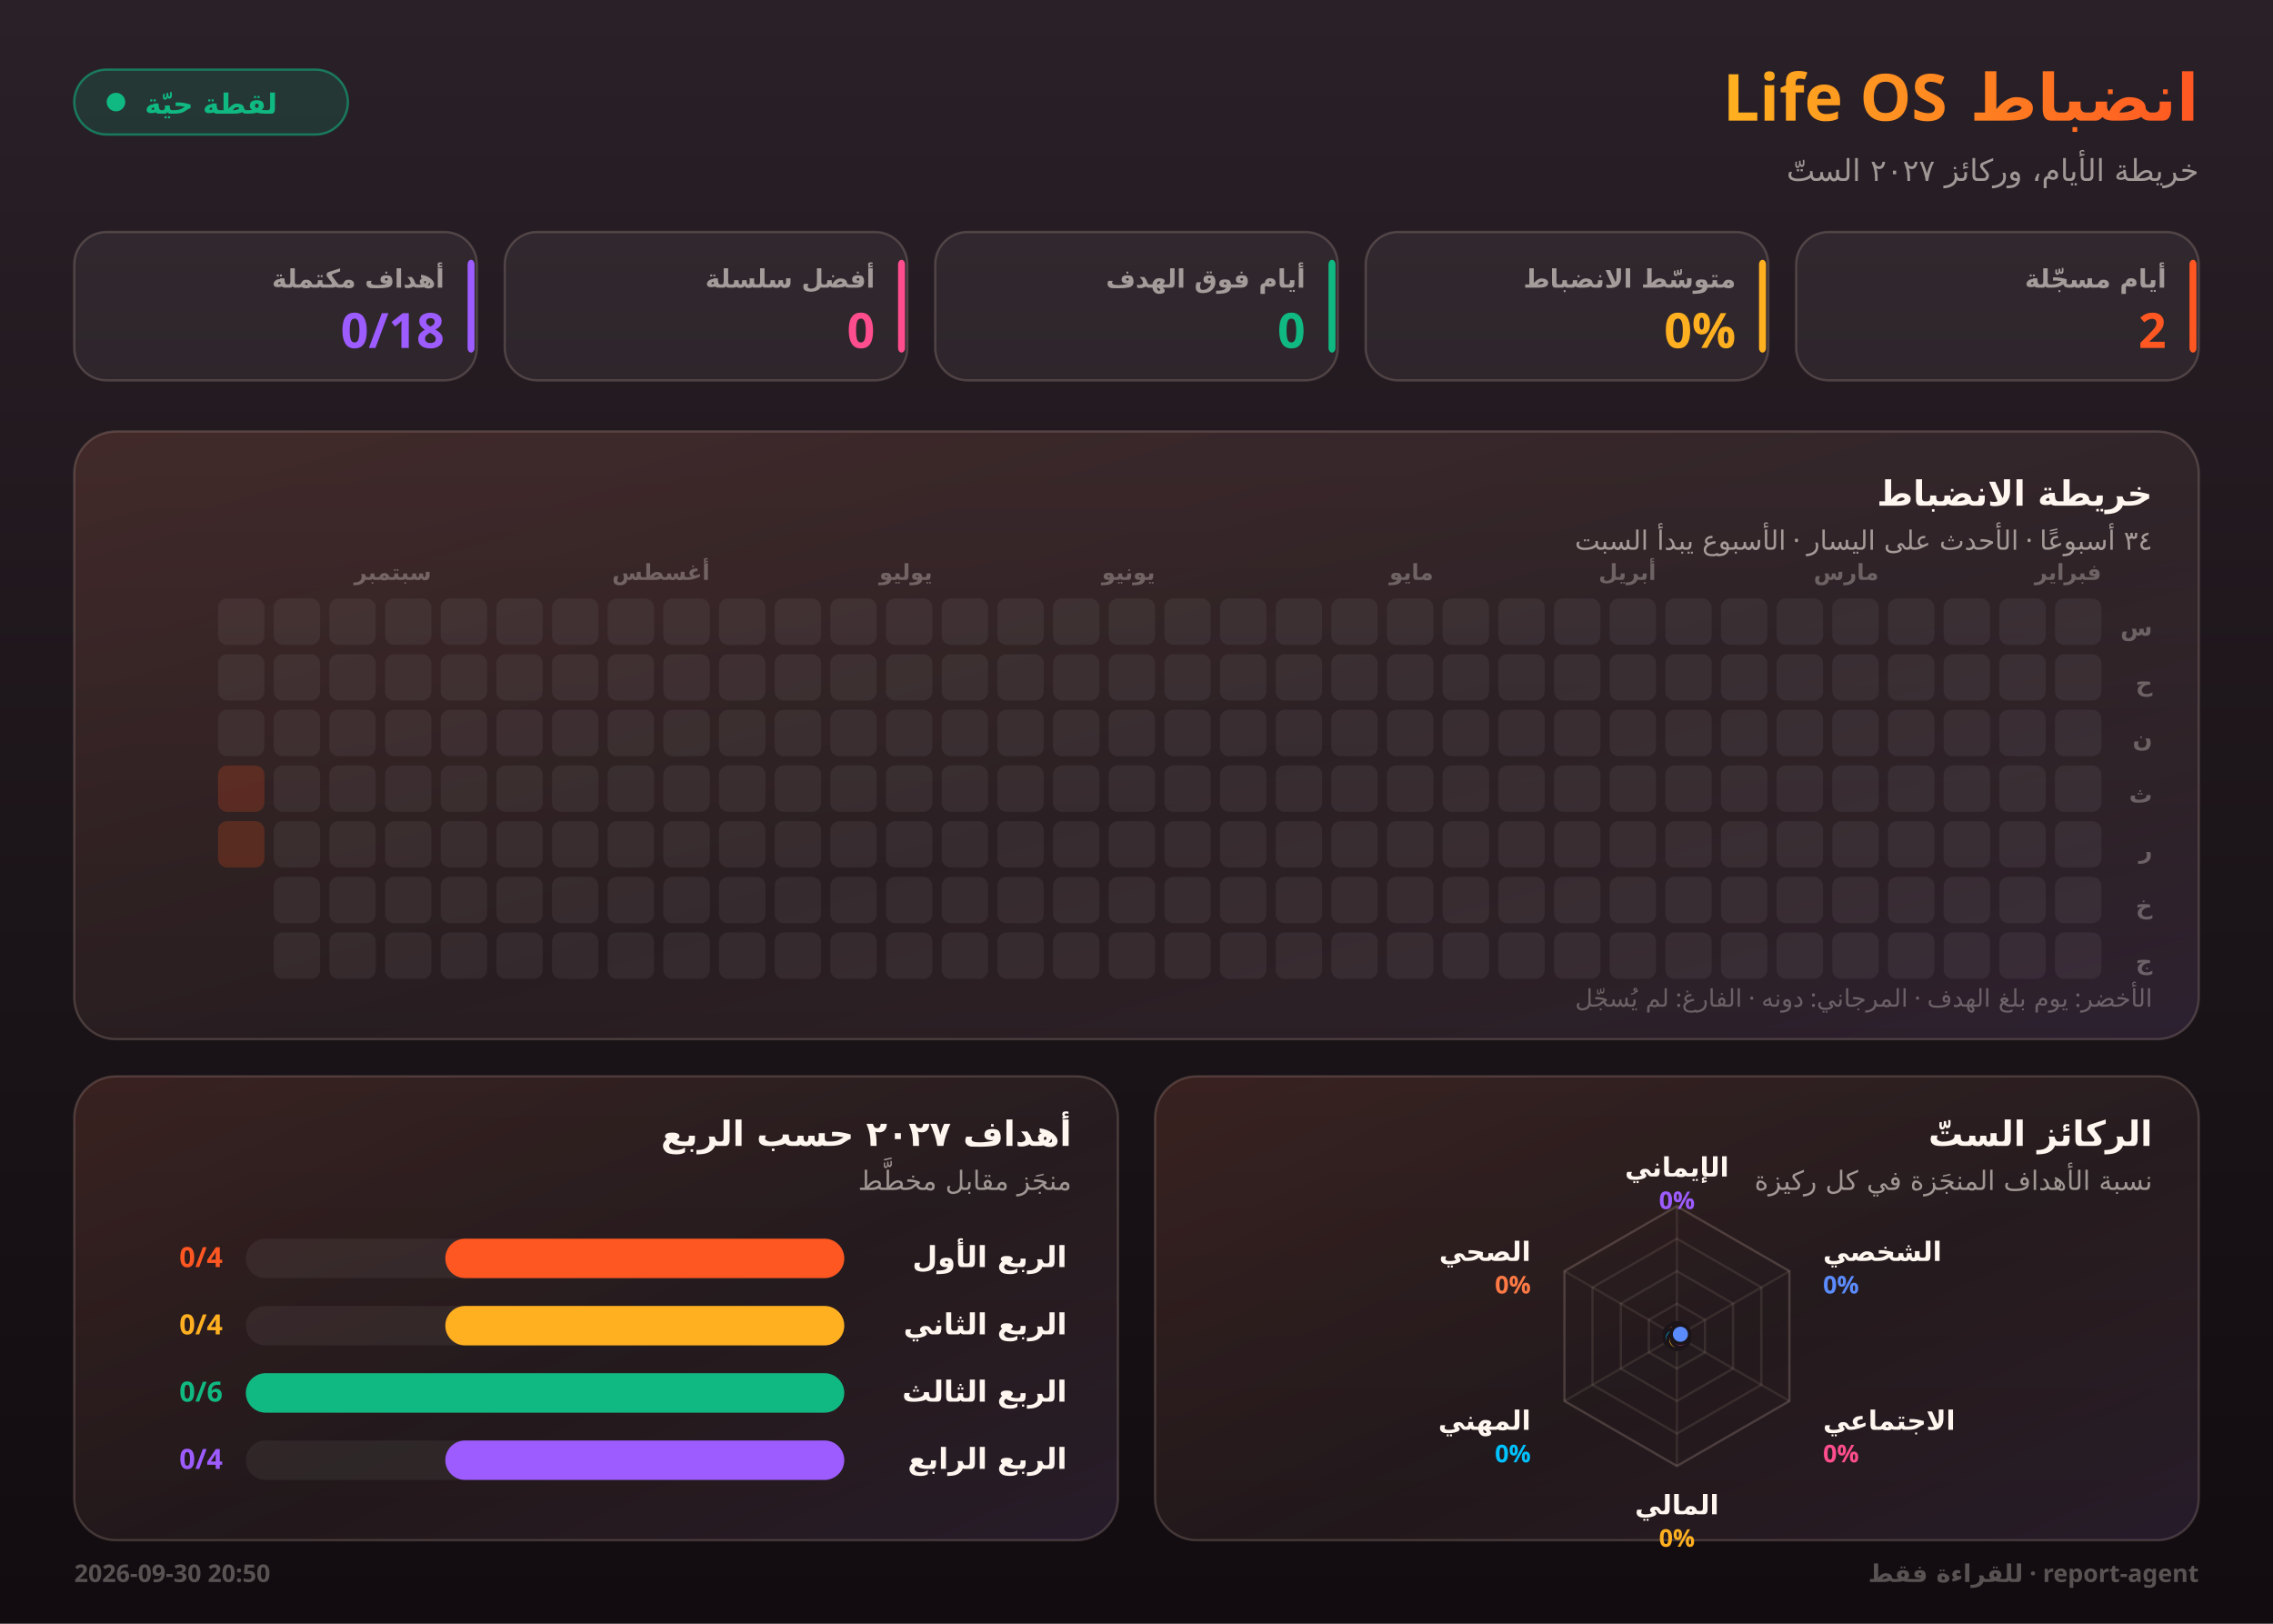
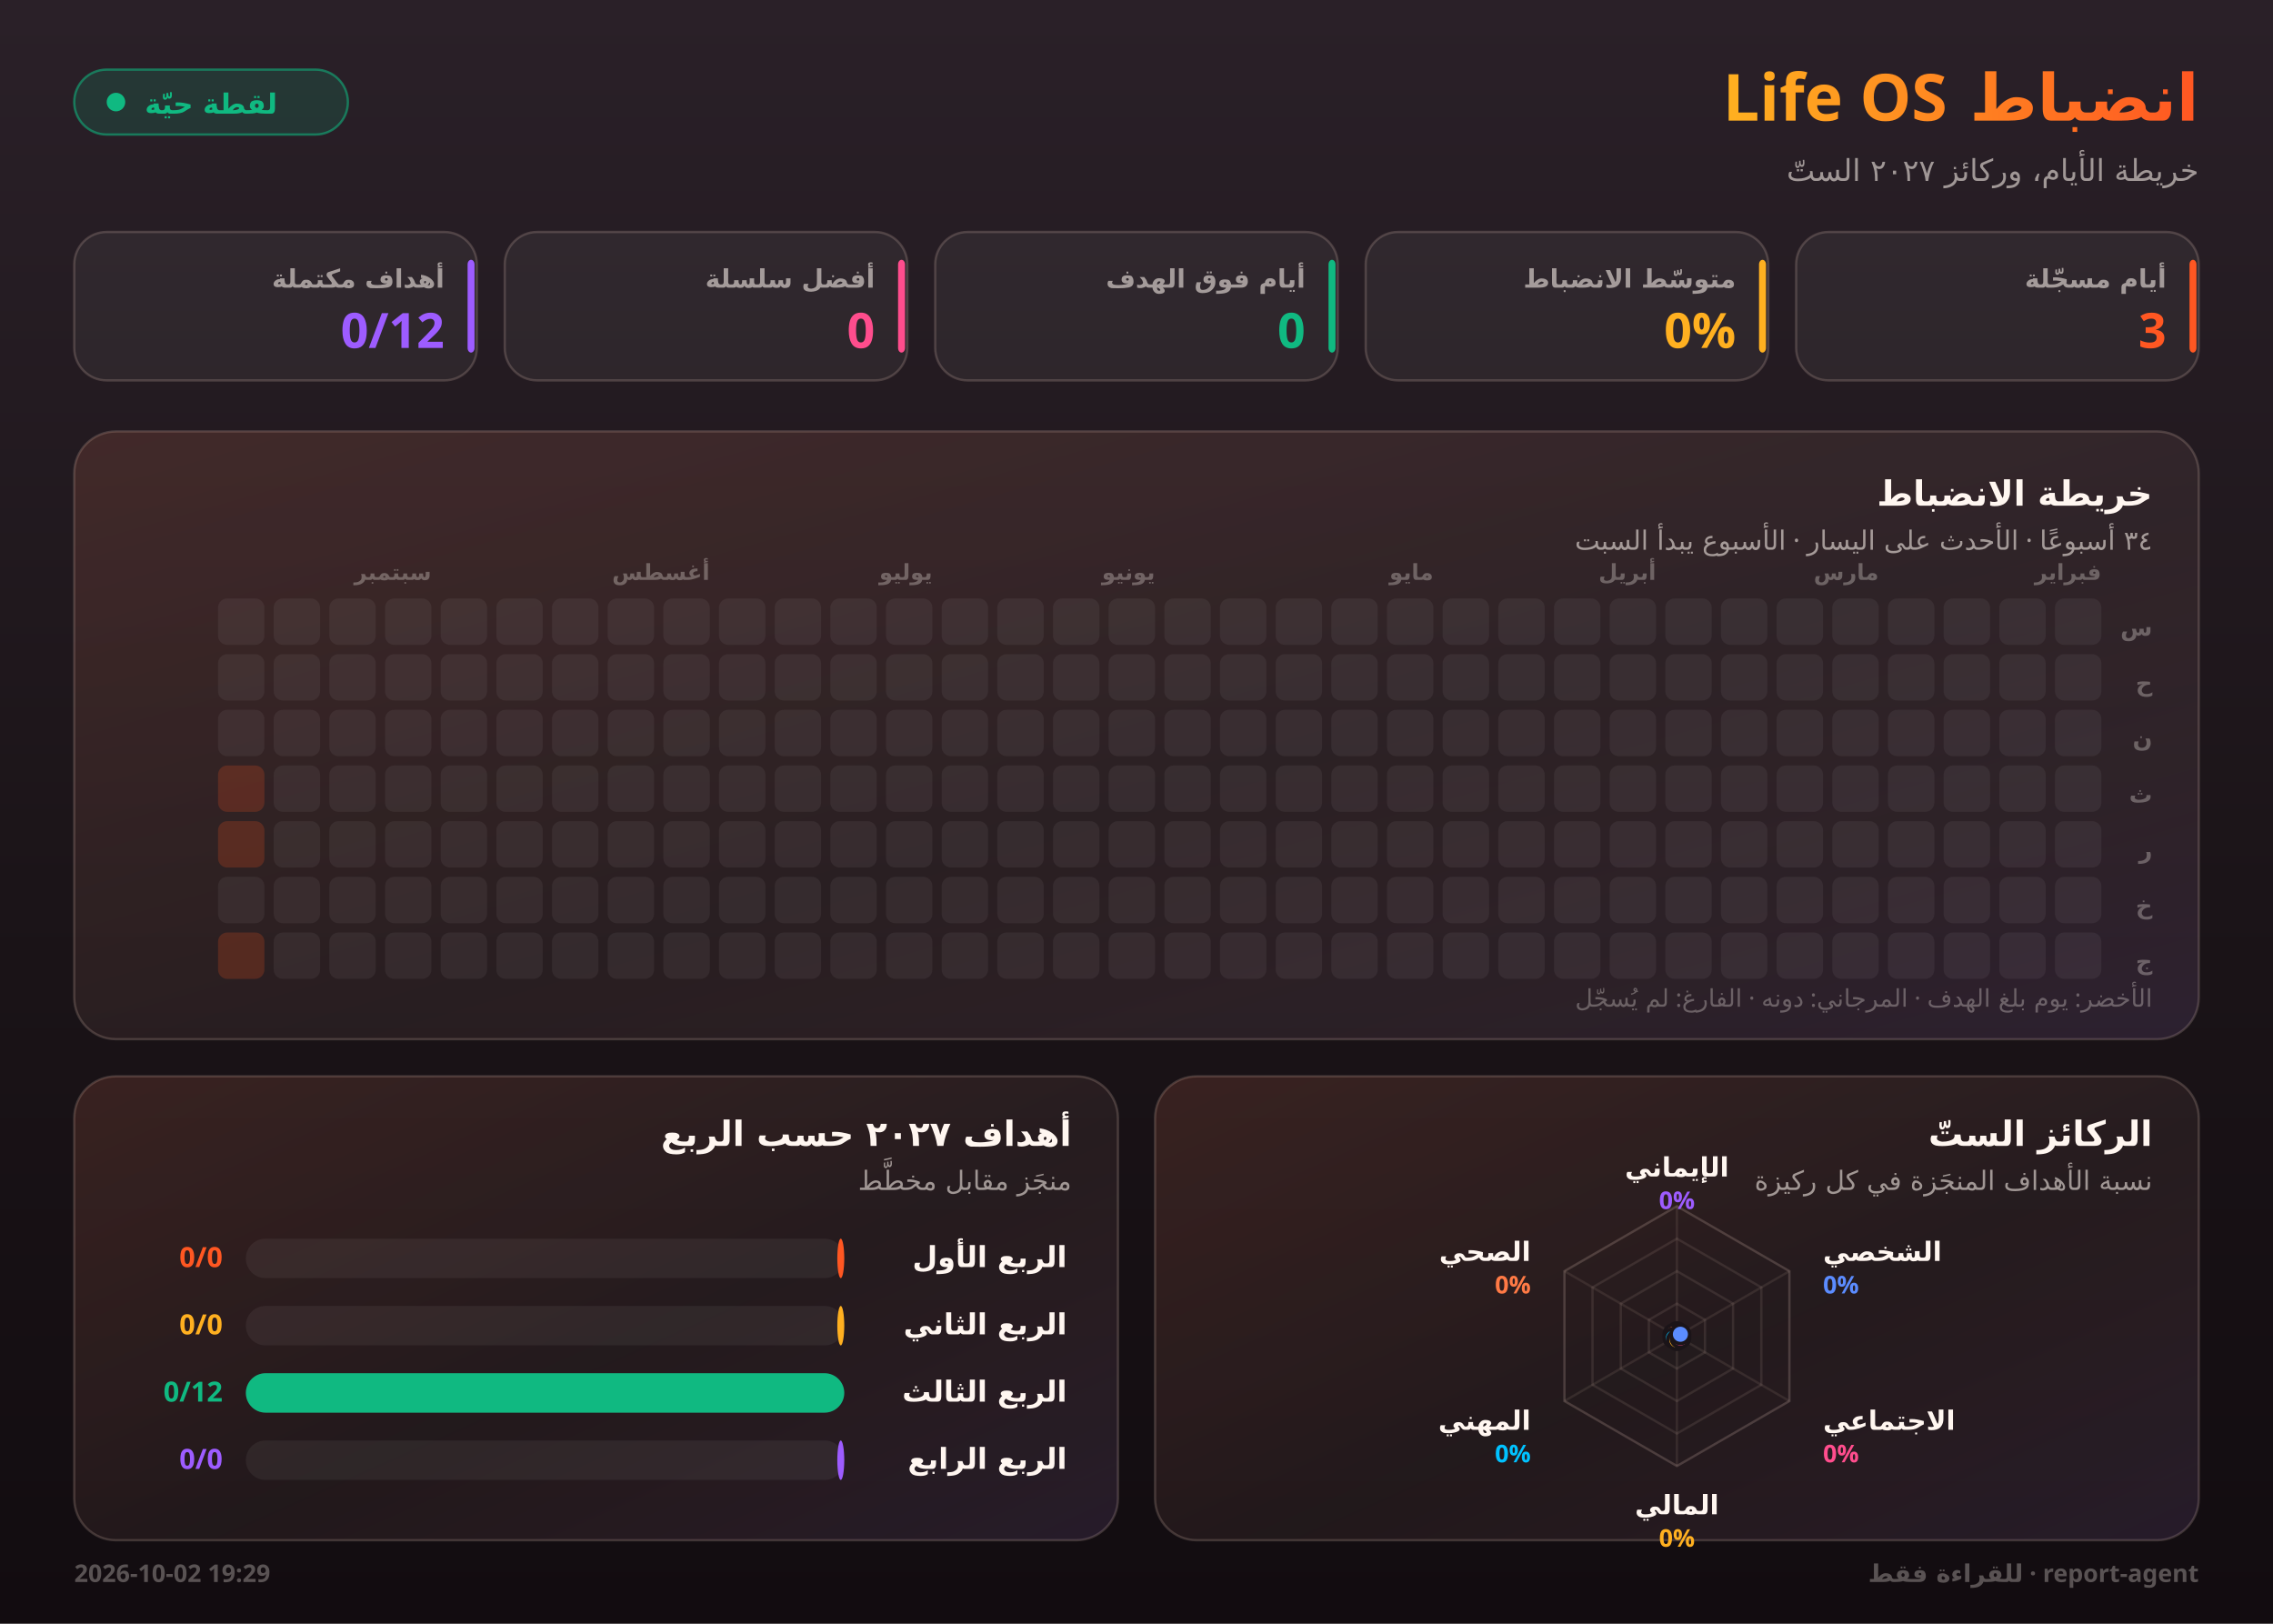
<svg xmlns="http://www.w3.org/2000/svg" width="980" height="700" viewBox="0 0 980 700" font-family="Tajawal, Cairo, 'Segoe UI', system-ui, sans-serif">
  <defs>
    <linearGradient id="sky" x1="0" y1="0" x2="0" y2="1">
      <stop offset="0%" stop-color="#2A2028" />
      <stop offset="55%" stop-color="#1B1418" />
      <stop offset="100%" stop-color="#120C10" />
    </linearGradient>
    <linearGradient id="sheen" x1="0" y1="0" x2="1" y2="1">
      <stop offset="0%" stop-color="#FF5722" stop-opacity="0.10" />
      <stop offset="55%" stop-color="#FF5722" stop-opacity="0.02" />
      <stop offset="100%" stop-color="#9D5CFF" stop-opacity="0.07" />
    </linearGradient>
    <linearGradient id="title" x1="1" y1="0" x2="0" y2="0">
      <stop offset="0%" stop-color="#FF5722" />
      <stop offset="100%" stop-color="#FFB020" />
    </linearGradient>
  </defs>
  <rect width="980" height="700" fill="url(#sky)" />
  <text x="948" y="52" fill="url(#title)" font-size="28" font-weight="800" text-anchor="start" style="direction:rtl;unicode-bidi:isolate">انضباط Life OS</text>
  <text x="948" y="78" fill="rgba(255,246,240,0.56)" font-size="13" font-weight="500" text-anchor="start" style="direction:rtl;unicode-bidi:isolate">خريطة الأيام، وركائز ٢٠٢٧ الستّ</text>
  <rect x="32" y="30" width="118" height="28" rx="14" fill="#10B981" fill-opacity="0.16" stroke="#10B981" stroke-opacity="0.55" />
  <circle cx="50" cy="44" r="4" fill="#10B981" />
  <text x="91" y="49" fill="#10B981" font-size="12" font-weight="700" text-anchor="middle" style="direction:rtl;unicode-bidi:isolate">لقطة حيّة</text>
  <rect x="774.4" y="100" width="173.6" height="64" rx="14" fill="rgba(255,255,255,0.05)" stroke="rgba(255,225,210,0.18)" />
  <rect x="944" y="112" width="3" height="40" rx="2" fill="#FF5722" />
  <text x="934" y="124" fill="rgba(255,246,240,0.56)" font-size="11" font-weight="600" text-anchor="start" style="direction:rtl;unicode-bidi:isolate">أيام مسجّلة</text>
-   <text x="934" y="150" fill="#FF5722" font-size="21" font-weight="800" text-anchor="end" style="direction:ltr;unicode-bidi:isolate">2</text>
+   <text x="934" y="150" fill="#FF5722" font-size="21" font-weight="800" text-anchor="end" style="direction:ltr;unicode-bidi:isolate">3</text>
  <rect x="588.8" y="100" width="173.6" height="64" rx="14" fill="rgba(255,255,255,0.05)" stroke="rgba(255,225,210,0.18)" />
  <rect x="758.4" y="112" width="3" height="40" rx="2" fill="#FFB020" />
  <text x="748.4" y="124" fill="rgba(255,246,240,0.56)" font-size="11" font-weight="600" text-anchor="start" style="direction:rtl;unicode-bidi:isolate">متوسّط الانضباط</text>
  <text x="748.4" y="150" fill="#FFB020" font-size="21" font-weight="800" text-anchor="end" style="direction:ltr;unicode-bidi:isolate">0%</text>
  <rect x="403.2" y="100" width="173.6" height="64" rx="14" fill="rgba(255,255,255,0.05)" stroke="rgba(255,225,210,0.18)" />
  <rect x="572.8" y="112" width="3" height="40" rx="2" fill="#10B981" />
  <text x="562.8" y="124" fill="rgba(255,246,240,0.56)" font-size="11" font-weight="600" text-anchor="start" style="direction:rtl;unicode-bidi:isolate">أيام فوق الهدف</text>
  <text x="562.8" y="150" fill="#10B981" font-size="21" font-weight="800" text-anchor="end" style="direction:ltr;unicode-bidi:isolate">0</text>
  <rect x="217.6" y="100" width="173.6" height="64" rx="14" fill="rgba(255,255,255,0.05)" stroke="rgba(255,225,210,0.18)" />
  <rect x="387.2" y="112" width="3" height="40" rx="2" fill="#FF4D8D" />
  <text x="377.2" y="124" fill="rgba(255,246,240,0.56)" font-size="11" font-weight="600" text-anchor="start" style="direction:rtl;unicode-bidi:isolate">أفضل سلسلة</text>
  <text x="377.2" y="150" fill="#FF4D8D" font-size="21" font-weight="800" text-anchor="end" style="direction:ltr;unicode-bidi:isolate">0</text>
  <rect x="32" y="100" width="173.6" height="64" rx="14" fill="rgba(255,255,255,0.05)" stroke="rgba(255,225,210,0.18)" />
  <rect x="201.6" y="112" width="3" height="40" rx="2" fill="#9D5CFF" />
  <text x="191.6" y="124" fill="rgba(255,246,240,0.56)" font-size="11" font-weight="600" text-anchor="start" style="direction:rtl;unicode-bidi:isolate">أهداف مكتملة</text>
-   <text x="191.6" y="150" fill="#9D5CFF" font-size="21" font-weight="800" text-anchor="end" style="direction:ltr;unicode-bidi:isolate">0/18</text>
+   <text x="191.6" y="150" fill="#9D5CFF" font-size="21" font-weight="800" text-anchor="end" style="direction:ltr;unicode-bidi:isolate">0/12</text>
  <g>
    <rect x="32" y="186" width="916" height="262" rx="18" fill="rgba(255,255,255,0.045)" stroke="rgba(255,225,210,0.18)" />
    <rect x="32" y="186" width="916" height="262" rx="18" fill="url(#sheen)" />
  </g>
  <text x="928" y="218" fill="#FFF6F0" font-size="15" font-weight="700" text-anchor="start" style="direction:rtl;unicode-bidi:isolate">خريطة الانضباط</text>
  <text x="928" y="237" fill="rgba(255,246,240,0.56)" font-size="11.5" font-weight="500" text-anchor="start" style="direction:rtl;unicode-bidi:isolate">٣٤ أسبوعًا · الأحدث على اليسار · الأسبوع يبدأ السبت</text>
  <text x="928" y="274" fill="rgba(255,246,240,0.30)" font-size="10" font-weight="600" text-anchor="start" style="direction:rtl;unicode-bidi:isolate">س</text>
  <text x="928" y="298" fill="rgba(255,246,240,0.30)" font-size="10" font-weight="600" text-anchor="start" style="direction:rtl;unicode-bidi:isolate">ح</text>
  <text x="928" y="322" fill="rgba(255,246,240,0.30)" font-size="10" font-weight="600" text-anchor="start" style="direction:rtl;unicode-bidi:isolate">ن</text>
  <text x="928" y="346" fill="rgba(255,246,240,0.30)" font-size="10" font-weight="600" text-anchor="start" style="direction:rtl;unicode-bidi:isolate">ث</text>
  <text x="928" y="370" fill="rgba(255,246,240,0.30)" font-size="10" font-weight="600" text-anchor="start" style="direction:rtl;unicode-bidi:isolate">ر</text>
  <text x="928" y="394" fill="rgba(255,246,240,0.30)" font-size="10" font-weight="600" text-anchor="start" style="direction:rtl;unicode-bidi:isolate">خ</text>
  <text x="928" y="418" fill="rgba(255,246,240,0.30)" font-size="10" font-weight="600" text-anchor="start" style="direction:rtl;unicode-bidi:isolate">ج</text>
  <text x="906" y="250" fill="rgba(255,246,240,0.30)" font-size="9.5" font-weight="600" text-anchor="start" style="direction:rtl;unicode-bidi:isolate">فبراير</text>
  <rect x="886" y="258" width="20" height="20" rx="4" fill="rgba(255,255,255,0.055)" fill-opacity="1.00" />
  <rect x="886" y="282" width="20" height="20" rx="4" fill="rgba(255,255,255,0.055)" fill-opacity="1.00" />
  <rect x="886" y="306" width="20" height="20" rx="4" fill="rgba(255,255,255,0.055)" fill-opacity="1.00" />
  <rect x="886" y="330" width="20" height="20" rx="4" fill="rgba(255,255,255,0.055)" fill-opacity="1.00" />
  <rect x="886" y="354" width="20" height="20" rx="4" fill="rgba(255,255,255,0.055)" fill-opacity="1.00" />
  <rect x="886" y="378" width="20" height="20" rx="4" fill="rgba(255,255,255,0.055)" fill-opacity="1.00" />
  <rect x="886" y="402" width="20" height="20" rx="4" fill="rgba(255,255,255,0.055)" fill-opacity="1.00" />
  <rect x="862" y="258" width="20" height="20" rx="4" fill="rgba(255,255,255,0.055)" fill-opacity="1.00" />
  <rect x="862" y="282" width="20" height="20" rx="4" fill="rgba(255,255,255,0.055)" fill-opacity="1.00" />
  <rect x="862" y="306" width="20" height="20" rx="4" fill="rgba(255,255,255,0.055)" fill-opacity="1.00" />
  <rect x="862" y="330" width="20" height="20" rx="4" fill="rgba(255,255,255,0.055)" fill-opacity="1.00" />
  <rect x="862" y="354" width="20" height="20" rx="4" fill="rgba(255,255,255,0.055)" fill-opacity="1.00" />
  <rect x="862" y="378" width="20" height="20" rx="4" fill="rgba(255,255,255,0.055)" fill-opacity="1.00" />
  <rect x="862" y="402" width="20" height="20" rx="4" fill="rgba(255,255,255,0.055)" fill-opacity="1.00" />
  <rect x="838" y="258" width="20" height="20" rx="4" fill="rgba(255,255,255,0.055)" fill-opacity="1.00" />
  <rect x="838" y="282" width="20" height="20" rx="4" fill="rgba(255,255,255,0.055)" fill-opacity="1.00" />
  <rect x="838" y="306" width="20" height="20" rx="4" fill="rgba(255,255,255,0.055)" fill-opacity="1.00" />
  <rect x="838" y="330" width="20" height="20" rx="4" fill="rgba(255,255,255,0.055)" fill-opacity="1.00" />
  <rect x="838" y="354" width="20" height="20" rx="4" fill="rgba(255,255,255,0.055)" fill-opacity="1.00" />
  <rect x="838" y="378" width="20" height="20" rx="4" fill="rgba(255,255,255,0.055)" fill-opacity="1.00" />
  <rect x="838" y="402" width="20" height="20" rx="4" fill="rgba(255,255,255,0.055)" fill-opacity="1.00" />
  <rect x="814" y="258" width="20" height="20" rx="4" fill="rgba(255,255,255,0.055)" fill-opacity="1.00" />
  <rect x="814" y="282" width="20" height="20" rx="4" fill="rgba(255,255,255,0.055)" fill-opacity="1.00" />
  <rect x="814" y="306" width="20" height="20" rx="4" fill="rgba(255,255,255,0.055)" fill-opacity="1.00" />
  <rect x="814" y="330" width="20" height="20" rx="4" fill="rgba(255,255,255,0.055)" fill-opacity="1.00" />
  <rect x="814" y="354" width="20" height="20" rx="4" fill="rgba(255,255,255,0.055)" fill-opacity="1.00" />
  <rect x="814" y="378" width="20" height="20" rx="4" fill="rgba(255,255,255,0.055)" fill-opacity="1.00" />
  <rect x="814" y="402" width="20" height="20" rx="4" fill="rgba(255,255,255,0.055)" fill-opacity="1.00" />
  <text x="810" y="250" fill="rgba(255,246,240,0.30)" font-size="9.5" font-weight="600" text-anchor="start" style="direction:rtl;unicode-bidi:isolate">مارس</text>
  <rect x="790" y="258" width="20" height="20" rx="4" fill="rgba(255,255,255,0.055)" fill-opacity="1.00" />
  <rect x="790" y="282" width="20" height="20" rx="4" fill="rgba(255,255,255,0.055)" fill-opacity="1.00" />
  <rect x="790" y="306" width="20" height="20" rx="4" fill="rgba(255,255,255,0.055)" fill-opacity="1.00" />
  <rect x="790" y="330" width="20" height="20" rx="4" fill="rgba(255,255,255,0.055)" fill-opacity="1.00" />
  <rect x="790" y="354" width="20" height="20" rx="4" fill="rgba(255,255,255,0.055)" fill-opacity="1.00" />
  <rect x="790" y="378" width="20" height="20" rx="4" fill="rgba(255,255,255,0.055)" fill-opacity="1.00" />
  <rect x="790" y="402" width="20" height="20" rx="4" fill="rgba(255,255,255,0.055)" fill-opacity="1.00" />
  <rect x="766" y="258" width="20" height="20" rx="4" fill="rgba(255,255,255,0.055)" fill-opacity="1.00" />
  <rect x="766" y="282" width="20" height="20" rx="4" fill="rgba(255,255,255,0.055)" fill-opacity="1.00" />
  <rect x="766" y="306" width="20" height="20" rx="4" fill="rgba(255,255,255,0.055)" fill-opacity="1.00" />
  <rect x="766" y="330" width="20" height="20" rx="4" fill="rgba(255,255,255,0.055)" fill-opacity="1.00" />
  <rect x="766" y="354" width="20" height="20" rx="4" fill="rgba(255,255,255,0.055)" fill-opacity="1.00" />
  <rect x="766" y="378" width="20" height="20" rx="4" fill="rgba(255,255,255,0.055)" fill-opacity="1.00" />
  <rect x="766" y="402" width="20" height="20" rx="4" fill="rgba(255,255,255,0.055)" fill-opacity="1.00" />
  <rect x="742" y="258" width="20" height="20" rx="4" fill="rgba(255,255,255,0.055)" fill-opacity="1.00" />
  <rect x="742" y="282" width="20" height="20" rx="4" fill="rgba(255,255,255,0.055)" fill-opacity="1.00" />
  <rect x="742" y="306" width="20" height="20" rx="4" fill="rgba(255,255,255,0.055)" fill-opacity="1.00" />
  <rect x="742" y="330" width="20" height="20" rx="4" fill="rgba(255,255,255,0.055)" fill-opacity="1.00" />
  <rect x="742" y="354" width="20" height="20" rx="4" fill="rgba(255,255,255,0.055)" fill-opacity="1.00" />
  <rect x="742" y="378" width="20" height="20" rx="4" fill="rgba(255,255,255,0.055)" fill-opacity="1.00" />
  <rect x="742" y="402" width="20" height="20" rx="4" fill="rgba(255,255,255,0.055)" fill-opacity="1.00" />
  <rect x="718" y="258" width="20" height="20" rx="4" fill="rgba(255,255,255,0.055)" fill-opacity="1.00" />
  <rect x="718" y="282" width="20" height="20" rx="4" fill="rgba(255,255,255,0.055)" fill-opacity="1.00" />
  <rect x="718" y="306" width="20" height="20" rx="4" fill="rgba(255,255,255,0.055)" fill-opacity="1.00" />
  <rect x="718" y="330" width="20" height="20" rx="4" fill="rgba(255,255,255,0.055)" fill-opacity="1.00" />
  <rect x="718" y="354" width="20" height="20" rx="4" fill="rgba(255,255,255,0.055)" fill-opacity="1.00" />
  <rect x="718" y="378" width="20" height="20" rx="4" fill="rgba(255,255,255,0.055)" fill-opacity="1.00" />
  <rect x="718" y="402" width="20" height="20" rx="4" fill="rgba(255,255,255,0.055)" fill-opacity="1.00" />
  <text x="714" y="250" fill="rgba(255,246,240,0.30)" font-size="9.5" font-weight="600" text-anchor="start" style="direction:rtl;unicode-bidi:isolate">أبريل</text>
  <rect x="694" y="258" width="20" height="20" rx="4" fill="rgba(255,255,255,0.055)" fill-opacity="1.00" />
  <rect x="694" y="282" width="20" height="20" rx="4" fill="rgba(255,255,255,0.055)" fill-opacity="1.00" />
  <rect x="694" y="306" width="20" height="20" rx="4" fill="rgba(255,255,255,0.055)" fill-opacity="1.00" />
  <rect x="694" y="330" width="20" height="20" rx="4" fill="rgba(255,255,255,0.055)" fill-opacity="1.00" />
  <rect x="694" y="354" width="20" height="20" rx="4" fill="rgba(255,255,255,0.055)" fill-opacity="1.00" />
  <rect x="694" y="378" width="20" height="20" rx="4" fill="rgba(255,255,255,0.055)" fill-opacity="1.00" />
  <rect x="694" y="402" width="20" height="20" rx="4" fill="rgba(255,255,255,0.055)" fill-opacity="1.00" />
  <rect x="670" y="258" width="20" height="20" rx="4" fill="rgba(255,255,255,0.055)" fill-opacity="1.00" />
  <rect x="670" y="282" width="20" height="20" rx="4" fill="rgba(255,255,255,0.055)" fill-opacity="1.00" />
  <rect x="670" y="306" width="20" height="20" rx="4" fill="rgba(255,255,255,0.055)" fill-opacity="1.00" />
  <rect x="670" y="330" width="20" height="20" rx="4" fill="rgba(255,255,255,0.055)" fill-opacity="1.00" />
  <rect x="670" y="354" width="20" height="20" rx="4" fill="rgba(255,255,255,0.055)" fill-opacity="1.00" />
  <rect x="670" y="378" width="20" height="20" rx="4" fill="rgba(255,255,255,0.055)" fill-opacity="1.00" />
  <rect x="670" y="402" width="20" height="20" rx="4" fill="rgba(255,255,255,0.055)" fill-opacity="1.00" />
  <rect x="646" y="258" width="20" height="20" rx="4" fill="rgba(255,255,255,0.055)" fill-opacity="1.00" />
  <rect x="646" y="282" width="20" height="20" rx="4" fill="rgba(255,255,255,0.055)" fill-opacity="1.00" />
  <rect x="646" y="306" width="20" height="20" rx="4" fill="rgba(255,255,255,0.055)" fill-opacity="1.00" />
  <rect x="646" y="330" width="20" height="20" rx="4" fill="rgba(255,255,255,0.055)" fill-opacity="1.00" />
  <rect x="646" y="354" width="20" height="20" rx="4" fill="rgba(255,255,255,0.055)" fill-opacity="1.00" />
  <rect x="646" y="378" width="20" height="20" rx="4" fill="rgba(255,255,255,0.055)" fill-opacity="1.00" />
  <rect x="646" y="402" width="20" height="20" rx="4" fill="rgba(255,255,255,0.055)" fill-opacity="1.00" />
  <rect x="622" y="258" width="20" height="20" rx="4" fill="rgba(255,255,255,0.055)" fill-opacity="1.00" />
  <rect x="622" y="282" width="20" height="20" rx="4" fill="rgba(255,255,255,0.055)" fill-opacity="1.00" />
  <rect x="622" y="306" width="20" height="20" rx="4" fill="rgba(255,255,255,0.055)" fill-opacity="1.00" />
  <rect x="622" y="330" width="20" height="20" rx="4" fill="rgba(255,255,255,0.055)" fill-opacity="1.00" />
  <rect x="622" y="354" width="20" height="20" rx="4" fill="rgba(255,255,255,0.055)" fill-opacity="1.00" />
  <rect x="622" y="378" width="20" height="20" rx="4" fill="rgba(255,255,255,0.055)" fill-opacity="1.00" />
  <rect x="622" y="402" width="20" height="20" rx="4" fill="rgba(255,255,255,0.055)" fill-opacity="1.00" />
  <text x="618" y="250" fill="rgba(255,246,240,0.30)" font-size="9.5" font-weight="600" text-anchor="start" style="direction:rtl;unicode-bidi:isolate">مايو</text>
  <rect x="598" y="258" width="20" height="20" rx="4" fill="rgba(255,255,255,0.055)" fill-opacity="1.00" />
  <rect x="598" y="282" width="20" height="20" rx="4" fill="rgba(255,255,255,0.055)" fill-opacity="1.00" />
  <rect x="598" y="306" width="20" height="20" rx="4" fill="rgba(255,255,255,0.055)" fill-opacity="1.00" />
  <rect x="598" y="330" width="20" height="20" rx="4" fill="rgba(255,255,255,0.055)" fill-opacity="1.00" />
  <rect x="598" y="354" width="20" height="20" rx="4" fill="rgba(255,255,255,0.055)" fill-opacity="1.00" />
  <rect x="598" y="378" width="20" height="20" rx="4" fill="rgba(255,255,255,0.055)" fill-opacity="1.00" />
  <rect x="598" y="402" width="20" height="20" rx="4" fill="rgba(255,255,255,0.055)" fill-opacity="1.00" />
  <rect x="574" y="258" width="20" height="20" rx="4" fill="rgba(255,255,255,0.055)" fill-opacity="1.00" />
  <rect x="574" y="282" width="20" height="20" rx="4" fill="rgba(255,255,255,0.055)" fill-opacity="1.00" />
  <rect x="574" y="306" width="20" height="20" rx="4" fill="rgba(255,255,255,0.055)" fill-opacity="1.00" />
  <rect x="574" y="330" width="20" height="20" rx="4" fill="rgba(255,255,255,0.055)" fill-opacity="1.00" />
  <rect x="574" y="354" width="20" height="20" rx="4" fill="rgba(255,255,255,0.055)" fill-opacity="1.00" />
  <rect x="574" y="378" width="20" height="20" rx="4" fill="rgba(255,255,255,0.055)" fill-opacity="1.00" />
  <rect x="574" y="402" width="20" height="20" rx="4" fill="rgba(255,255,255,0.055)" fill-opacity="1.00" />
  <rect x="550" y="258" width="20" height="20" rx="4" fill="rgba(255,255,255,0.055)" fill-opacity="1.00" />
  <rect x="550" y="282" width="20" height="20" rx="4" fill="rgba(255,255,255,0.055)" fill-opacity="1.00" />
  <rect x="550" y="306" width="20" height="20" rx="4" fill="rgba(255,255,255,0.055)" fill-opacity="1.00" />
  <rect x="550" y="330" width="20" height="20" rx="4" fill="rgba(255,255,255,0.055)" fill-opacity="1.00" />
  <rect x="550" y="354" width="20" height="20" rx="4" fill="rgba(255,255,255,0.055)" fill-opacity="1.00" />
  <rect x="550" y="378" width="20" height="20" rx="4" fill="rgba(255,255,255,0.055)" fill-opacity="1.00" />
  <rect x="550" y="402" width="20" height="20" rx="4" fill="rgba(255,255,255,0.055)" fill-opacity="1.00" />
  <rect x="526" y="258" width="20" height="20" rx="4" fill="rgba(255,255,255,0.055)" fill-opacity="1.00" />
  <rect x="526" y="282" width="20" height="20" rx="4" fill="rgba(255,255,255,0.055)" fill-opacity="1.00" />
  <rect x="526" y="306" width="20" height="20" rx="4" fill="rgba(255,255,255,0.055)" fill-opacity="1.00" />
  <rect x="526" y="330" width="20" height="20" rx="4" fill="rgba(255,255,255,0.055)" fill-opacity="1.00" />
  <rect x="526" y="354" width="20" height="20" rx="4" fill="rgba(255,255,255,0.055)" fill-opacity="1.00" />
  <rect x="526" y="378" width="20" height="20" rx="4" fill="rgba(255,255,255,0.055)" fill-opacity="1.00" />
  <rect x="526" y="402" width="20" height="20" rx="4" fill="rgba(255,255,255,0.055)" fill-opacity="1.00" />
  <rect x="502" y="258" width="20" height="20" rx="4" fill="rgba(255,255,255,0.055)" fill-opacity="1.00" />
  <rect x="502" y="282" width="20" height="20" rx="4" fill="rgba(255,255,255,0.055)" fill-opacity="1.00" />
  <rect x="502" y="306" width="20" height="20" rx="4" fill="rgba(255,255,255,0.055)" fill-opacity="1.00" />
  <rect x="502" y="330" width="20" height="20" rx="4" fill="rgba(255,255,255,0.055)" fill-opacity="1.00" />
  <rect x="502" y="354" width="20" height="20" rx="4" fill="rgba(255,255,255,0.055)" fill-opacity="1.00" />
  <rect x="502" y="378" width="20" height="20" rx="4" fill="rgba(255,255,255,0.055)" fill-opacity="1.00" />
  <rect x="502" y="402" width="20" height="20" rx="4" fill="rgba(255,255,255,0.055)" fill-opacity="1.00" />
  <text x="498" y="250" fill="rgba(255,246,240,0.30)" font-size="9.5" font-weight="600" text-anchor="start" style="direction:rtl;unicode-bidi:isolate">يونيو</text>
  <rect x="478" y="258" width="20" height="20" rx="4" fill="rgba(255,255,255,0.055)" fill-opacity="1.00" />
  <rect x="478" y="282" width="20" height="20" rx="4" fill="rgba(255,255,255,0.055)" fill-opacity="1.00" />
  <rect x="478" y="306" width="20" height="20" rx="4" fill="rgba(255,255,255,0.055)" fill-opacity="1.00" />
  <rect x="478" y="330" width="20" height="20" rx="4" fill="rgba(255,255,255,0.055)" fill-opacity="1.00" />
  <rect x="478" y="354" width="20" height="20" rx="4" fill="rgba(255,255,255,0.055)" fill-opacity="1.00" />
  <rect x="478" y="378" width="20" height="20" rx="4" fill="rgba(255,255,255,0.055)" fill-opacity="1.00" />
  <rect x="478" y="402" width="20" height="20" rx="4" fill="rgba(255,255,255,0.055)" fill-opacity="1.00" />
  <rect x="454" y="258" width="20" height="20" rx="4" fill="rgba(255,255,255,0.055)" fill-opacity="1.00" />
  <rect x="454" y="282" width="20" height="20" rx="4" fill="rgba(255,255,255,0.055)" fill-opacity="1.00" />
  <rect x="454" y="306" width="20" height="20" rx="4" fill="rgba(255,255,255,0.055)" fill-opacity="1.00" />
  <rect x="454" y="330" width="20" height="20" rx="4" fill="rgba(255,255,255,0.055)" fill-opacity="1.00" />
  <rect x="454" y="354" width="20" height="20" rx="4" fill="rgba(255,255,255,0.055)" fill-opacity="1.00" />
  <rect x="454" y="378" width="20" height="20" rx="4" fill="rgba(255,255,255,0.055)" fill-opacity="1.00" />
  <rect x="454" y="402" width="20" height="20" rx="4" fill="rgba(255,255,255,0.055)" fill-opacity="1.00" />
  <rect x="430" y="258" width="20" height="20" rx="4" fill="rgba(255,255,255,0.055)" fill-opacity="1.00" />
  <rect x="430" y="282" width="20" height="20" rx="4" fill="rgba(255,255,255,0.055)" fill-opacity="1.00" />
  <rect x="430" y="306" width="20" height="20" rx="4" fill="rgba(255,255,255,0.055)" fill-opacity="1.00" />
  <rect x="430" y="330" width="20" height="20" rx="4" fill="rgba(255,255,255,0.055)" fill-opacity="1.00" />
  <rect x="430" y="354" width="20" height="20" rx="4" fill="rgba(255,255,255,0.055)" fill-opacity="1.00" />
  <rect x="430" y="378" width="20" height="20" rx="4" fill="rgba(255,255,255,0.055)" fill-opacity="1.00" />
  <rect x="430" y="402" width="20" height="20" rx="4" fill="rgba(255,255,255,0.055)" fill-opacity="1.00" />
  <rect x="406" y="258" width="20" height="20" rx="4" fill="rgba(255,255,255,0.055)" fill-opacity="1.00" />
  <rect x="406" y="282" width="20" height="20" rx="4" fill="rgba(255,255,255,0.055)" fill-opacity="1.00" />
  <rect x="406" y="306" width="20" height="20" rx="4" fill="rgba(255,255,255,0.055)" fill-opacity="1.00" />
  <rect x="406" y="330" width="20" height="20" rx="4" fill="rgba(255,255,255,0.055)" fill-opacity="1.00" />
  <rect x="406" y="354" width="20" height="20" rx="4" fill="rgba(255,255,255,0.055)" fill-opacity="1.00" />
  <rect x="406" y="378" width="20" height="20" rx="4" fill="rgba(255,255,255,0.055)" fill-opacity="1.00" />
  <rect x="406" y="402" width="20" height="20" rx="4" fill="rgba(255,255,255,0.055)" fill-opacity="1.00" />
  <text x="402" y="250" fill="rgba(255,246,240,0.30)" font-size="9.5" font-weight="600" text-anchor="start" style="direction:rtl;unicode-bidi:isolate">يوليو</text>
  <rect x="382" y="258" width="20" height="20" rx="4" fill="rgba(255,255,255,0.055)" fill-opacity="1.00" />
  <rect x="382" y="282" width="20" height="20" rx="4" fill="rgba(255,255,255,0.055)" fill-opacity="1.00" />
  <rect x="382" y="306" width="20" height="20" rx="4" fill="rgba(255,255,255,0.055)" fill-opacity="1.00" />
  <rect x="382" y="330" width="20" height="20" rx="4" fill="rgba(255,255,255,0.055)" fill-opacity="1.00" />
  <rect x="382" y="354" width="20" height="20" rx="4" fill="rgba(255,255,255,0.055)" fill-opacity="1.00" />
  <rect x="382" y="378" width="20" height="20" rx="4" fill="rgba(255,255,255,0.055)" fill-opacity="1.00" />
  <rect x="382" y="402" width="20" height="20" rx="4" fill="rgba(255,255,255,0.055)" fill-opacity="1.00" />
  <rect x="358" y="258" width="20" height="20" rx="4" fill="rgba(255,255,255,0.055)" fill-opacity="1.00" />
  <rect x="358" y="282" width="20" height="20" rx="4" fill="rgba(255,255,255,0.055)" fill-opacity="1.00" />
  <rect x="358" y="306" width="20" height="20" rx="4" fill="rgba(255,255,255,0.055)" fill-opacity="1.00" />
  <rect x="358" y="330" width="20" height="20" rx="4" fill="rgba(255,255,255,0.055)" fill-opacity="1.00" />
  <rect x="358" y="354" width="20" height="20" rx="4" fill="rgba(255,255,255,0.055)" fill-opacity="1.00" />
  <rect x="358" y="378" width="20" height="20" rx="4" fill="rgba(255,255,255,0.055)" fill-opacity="1.00" />
  <rect x="358" y="402" width="20" height="20" rx="4" fill="rgba(255,255,255,0.055)" fill-opacity="1.00" />
  <rect x="334" y="258" width="20" height="20" rx="4" fill="rgba(255,255,255,0.055)" fill-opacity="1.00" />
  <rect x="334" y="282" width="20" height="20" rx="4" fill="rgba(255,255,255,0.055)" fill-opacity="1.00" />
  <rect x="334" y="306" width="20" height="20" rx="4" fill="rgba(255,255,255,0.055)" fill-opacity="1.00" />
  <rect x="334" y="330" width="20" height="20" rx="4" fill="rgba(255,255,255,0.055)" fill-opacity="1.00" />
  <rect x="334" y="354" width="20" height="20" rx="4" fill="rgba(255,255,255,0.055)" fill-opacity="1.00" />
  <rect x="334" y="378" width="20" height="20" rx="4" fill="rgba(255,255,255,0.055)" fill-opacity="1.00" />
  <rect x="334" y="402" width="20" height="20" rx="4" fill="rgba(255,255,255,0.055)" fill-opacity="1.00" />
  <rect x="310" y="258" width="20" height="20" rx="4" fill="rgba(255,255,255,0.055)" fill-opacity="1.00" />
  <rect x="310" y="282" width="20" height="20" rx="4" fill="rgba(255,255,255,0.055)" fill-opacity="1.00" />
  <rect x="310" y="306" width="20" height="20" rx="4" fill="rgba(255,255,255,0.055)" fill-opacity="1.00" />
  <rect x="310" y="330" width="20" height="20" rx="4" fill="rgba(255,255,255,0.055)" fill-opacity="1.00" />
  <rect x="310" y="354" width="20" height="20" rx="4" fill="rgba(255,255,255,0.055)" fill-opacity="1.00" />
  <rect x="310" y="378" width="20" height="20" rx="4" fill="rgba(255,255,255,0.055)" fill-opacity="1.00" />
  <rect x="310" y="402" width="20" height="20" rx="4" fill="rgba(255,255,255,0.055)" fill-opacity="1.00" />
  <text x="306" y="250" fill="rgba(255,246,240,0.30)" font-size="9.5" font-weight="600" text-anchor="start" style="direction:rtl;unicode-bidi:isolate">أغسطس</text>
  <rect x="286" y="258" width="20" height="20" rx="4" fill="rgba(255,255,255,0.055)" fill-opacity="1.00" />
  <rect x="286" y="282" width="20" height="20" rx="4" fill="rgba(255,255,255,0.055)" fill-opacity="1.00" />
  <rect x="286" y="306" width="20" height="20" rx="4" fill="rgba(255,255,255,0.055)" fill-opacity="1.00" />
  <rect x="286" y="330" width="20" height="20" rx="4" fill="rgba(255,255,255,0.055)" fill-opacity="1.00" />
  <rect x="286" y="354" width="20" height="20" rx="4" fill="rgba(255,255,255,0.055)" fill-opacity="1.00" />
  <rect x="286" y="378" width="20" height="20" rx="4" fill="rgba(255,255,255,0.055)" fill-opacity="1.00" />
  <rect x="286" y="402" width="20" height="20" rx="4" fill="rgba(255,255,255,0.055)" fill-opacity="1.00" />
  <rect x="262" y="258" width="20" height="20" rx="4" fill="rgba(255,255,255,0.055)" fill-opacity="1.00" />
  <rect x="262" y="282" width="20" height="20" rx="4" fill="rgba(255,255,255,0.055)" fill-opacity="1.00" />
  <rect x="262" y="306" width="20" height="20" rx="4" fill="rgba(255,255,255,0.055)" fill-opacity="1.00" />
  <rect x="262" y="330" width="20" height="20" rx="4" fill="rgba(255,255,255,0.055)" fill-opacity="1.00" />
  <rect x="262" y="354" width="20" height="20" rx="4" fill="rgba(255,255,255,0.055)" fill-opacity="1.00" />
  <rect x="262" y="378" width="20" height="20" rx="4" fill="rgba(255,255,255,0.055)" fill-opacity="1.00" />
  <rect x="262" y="402" width="20" height="20" rx="4" fill="rgba(255,255,255,0.055)" fill-opacity="1.00" />
  <rect x="238" y="258" width="20" height="20" rx="4" fill="rgba(255,255,255,0.055)" fill-opacity="1.00" />
  <rect x="238" y="282" width="20" height="20" rx="4" fill="rgba(255,255,255,0.055)" fill-opacity="1.00" />
  <rect x="238" y="306" width="20" height="20" rx="4" fill="rgba(255,255,255,0.055)" fill-opacity="1.00" />
  <rect x="238" y="330" width="20" height="20" rx="4" fill="rgba(255,255,255,0.055)" fill-opacity="1.00" />
  <rect x="238" y="354" width="20" height="20" rx="4" fill="rgba(255,255,255,0.055)" fill-opacity="1.00" />
  <rect x="238" y="378" width="20" height="20" rx="4" fill="rgba(255,255,255,0.055)" fill-opacity="1.00" />
  <rect x="238" y="402" width="20" height="20" rx="4" fill="rgba(255,255,255,0.055)" fill-opacity="1.00" />
  <rect x="214" y="258" width="20" height="20" rx="4" fill="rgba(255,255,255,0.055)" fill-opacity="1.00" />
  <rect x="214" y="282" width="20" height="20" rx="4" fill="rgba(255,255,255,0.055)" fill-opacity="1.00" />
  <rect x="214" y="306" width="20" height="20" rx="4" fill="rgba(255,255,255,0.055)" fill-opacity="1.00" />
  <rect x="214" y="330" width="20" height="20" rx="4" fill="rgba(255,255,255,0.055)" fill-opacity="1.00" />
  <rect x="214" y="354" width="20" height="20" rx="4" fill="rgba(255,255,255,0.055)" fill-opacity="1.00" />
  <rect x="214" y="378" width="20" height="20" rx="4" fill="rgba(255,255,255,0.055)" fill-opacity="1.00" />
  <rect x="214" y="402" width="20" height="20" rx="4" fill="rgba(255,255,255,0.055)" fill-opacity="1.00" />
  <rect x="190" y="258" width="20" height="20" rx="4" fill="rgba(255,255,255,0.055)" fill-opacity="1.00" />
  <rect x="190" y="282" width="20" height="20" rx="4" fill="rgba(255,255,255,0.055)" fill-opacity="1.00" />
  <rect x="190" y="306" width="20" height="20" rx="4" fill="rgba(255,255,255,0.055)" fill-opacity="1.00" />
  <rect x="190" y="330" width="20" height="20" rx="4" fill="rgba(255,255,255,0.055)" fill-opacity="1.00" />
  <rect x="190" y="354" width="20" height="20" rx="4" fill="rgba(255,255,255,0.055)" fill-opacity="1.00" />
  <rect x="190" y="378" width="20" height="20" rx="4" fill="rgba(255,255,255,0.055)" fill-opacity="1.00" />
  <rect x="190" y="402" width="20" height="20" rx="4" fill="rgba(255,255,255,0.055)" fill-opacity="1.00" />
  <text x="186" y="250" fill="rgba(255,246,240,0.30)" font-size="9.5" font-weight="600" text-anchor="start" style="direction:rtl;unicode-bidi:isolate">سبتمبر</text>
  <rect x="166" y="258" width="20" height="20" rx="4" fill="rgba(255,255,255,0.055)" fill-opacity="1.00" />
  <rect x="166" y="282" width="20" height="20" rx="4" fill="rgba(255,255,255,0.055)" fill-opacity="1.00" />
  <rect x="166" y="306" width="20" height="20" rx="4" fill="rgba(255,255,255,0.055)" fill-opacity="1.00" />
  <rect x="166" y="330" width="20" height="20" rx="4" fill="rgba(255,255,255,0.055)" fill-opacity="1.00" />
  <rect x="166" y="354" width="20" height="20" rx="4" fill="rgba(255,255,255,0.055)" fill-opacity="1.00" />
  <rect x="166" y="378" width="20" height="20" rx="4" fill="rgba(255,255,255,0.055)" fill-opacity="1.00" />
  <rect x="166" y="402" width="20" height="20" rx="4" fill="rgba(255,255,255,0.055)" fill-opacity="1.00" />
  <rect x="142" y="258" width="20" height="20" rx="4" fill="rgba(255,255,255,0.055)" fill-opacity="1.00" />
  <rect x="142" y="282" width="20" height="20" rx="4" fill="rgba(255,255,255,0.055)" fill-opacity="1.00" />
  <rect x="142" y="306" width="20" height="20" rx="4" fill="rgba(255,255,255,0.055)" fill-opacity="1.00" />
  <rect x="142" y="330" width="20" height="20" rx="4" fill="rgba(255,255,255,0.055)" fill-opacity="1.00" />
  <rect x="142" y="354" width="20" height="20" rx="4" fill="rgba(255,255,255,0.055)" fill-opacity="1.00" />
  <rect x="142" y="378" width="20" height="20" rx="4" fill="rgba(255,255,255,0.055)" fill-opacity="1.00" />
  <rect x="142" y="402" width="20" height="20" rx="4" fill="rgba(255,255,255,0.055)" fill-opacity="1.00" />
  <rect x="118" y="258" width="20" height="20" rx="4" fill="rgba(255,255,255,0.055)" fill-opacity="1.00" />
  <rect x="118" y="282" width="20" height="20" rx="4" fill="rgba(255,255,255,0.055)" fill-opacity="1.00" />
  <rect x="118" y="306" width="20" height="20" rx="4" fill="rgba(255,255,255,0.055)" fill-opacity="1.00" />
  <rect x="118" y="330" width="20" height="20" rx="4" fill="rgba(255,255,255,0.055)" fill-opacity="1.00" />
  <rect x="118" y="354" width="20" height="20" rx="4" fill="rgba(255,255,255,0.055)" fill-opacity="1.00" />
  <rect x="118" y="378" width="20" height="20" rx="4" fill="rgba(255,255,255,0.055)" fill-opacity="1.00" />
  <rect x="118" y="402" width="20" height="20" rx="4" fill="rgba(255,255,255,0.055)" fill-opacity="1.00" />
  <rect x="94" y="258" width="20" height="20" rx="4" fill="rgba(255,255,255,0.055)" fill-opacity="1.00" />
  <rect x="94" y="282" width="20" height="20" rx="4" fill="rgba(255,255,255,0.055)" fill-opacity="1.00" />
  <rect x="94" y="306" width="20" height="20" rx="4" fill="rgba(255,255,255,0.055)" fill-opacity="1.00" />
  <rect x="94" y="330" width="20" height="20" rx="4" fill="#FF5722" fill-opacity="0.20" />
  <rect x="94" y="354" width="20" height="20" rx="4" fill="#FF5722" fill-opacity="0.20" />
+   <rect x="94" y="378" width="20" height="20" rx="4" fill="rgba(255,255,255,0.055)" fill-opacity="1.00" />
+   <rect x="94" y="402" width="20" height="20" rx="4" fill="#FF5722" fill-opacity="0.20" />
  <text x="928" y="434" fill="rgba(255,246,240,0.30)" font-size="10.5" font-weight="500" text-anchor="start" style="direction:rtl;unicode-bidi:isolate">الأخضر: يوم بلغ الهدف · المرجاني: دونه · الفارغ: لم يُسجّل</text>
  <g>
    <rect x="32" y="464" width="450" height="200" rx="18" fill="rgba(255,255,255,0.045)" stroke="rgba(255,225,210,0.18)" />
    <rect x="32" y="464" width="450" height="200" rx="18" fill="url(#sheen)" />
  </g>
  <text x="462" y="494" fill="#FFF6F0" font-size="15" font-weight="700" text-anchor="start" style="direction:rtl;unicode-bidi:isolate">أهداف ٢٠٢٧ حسب الربع</text>
  <text x="462" y="513" fill="rgba(255,246,240,0.56)" font-size="11.5" font-weight="500" text-anchor="start" style="direction:rtl;unicode-bidi:isolate">منجَز مقابل مخطَّط</text>
  <text x="460" y="546.24" fill="#FFF6F0" font-size="12.5" font-weight="600" text-anchor="start" style="direction:rtl;unicode-bidi:isolate">الربع الأول</text>
  <rect x="106" y="534" width="258" height="17" rx="8.5" fill="rgba(255,255,255,0.055)" />
-   <rect x="192" y="534" width="172" height="17" rx="8.5" fill="#FF5722" />
-   <text x="96" y="546.24" fill="#FF5722" font-size="12" font-weight="700" text-anchor="end" style="direction:ltr;unicode-bidi:isolate">0/4</text>
+   <rect x="361" y="534" width="3" height="17" rx="8.5" fill="#FF5722" />
+   <text x="96" y="546.24" fill="#FF5722" font-size="12" font-weight="700" text-anchor="end" style="direction:ltr;unicode-bidi:isolate">0/0</text>
  <text x="460" y="575.24" fill="#FFF6F0" font-size="12.5" font-weight="600" text-anchor="start" style="direction:rtl;unicode-bidi:isolate">الربع الثاني</text>
  <rect x="106" y="563" width="258" height="17" rx="8.5" fill="rgba(255,255,255,0.055)" />
-   <rect x="192" y="563" width="172" height="17" rx="8.5" fill="#FFB020" />
-   <text x="96" y="575.24" fill="#FFB020" font-size="12" font-weight="700" text-anchor="end" style="direction:ltr;unicode-bidi:isolate">0/4</text>
+   <rect x="361" y="563" width="3" height="17" rx="8.5" fill="#FFB020" />
+   <text x="96" y="575.24" fill="#FFB020" font-size="12" font-weight="700" text-anchor="end" style="direction:ltr;unicode-bidi:isolate">0/0</text>
  <text x="460" y="604.24" fill="#FFF6F0" font-size="12.5" font-weight="600" text-anchor="start" style="direction:rtl;unicode-bidi:isolate">الربع الثالث</text>
  <rect x="106" y="592" width="258" height="17" rx="8.5" fill="rgba(255,255,255,0.055)" />
  <rect x="106" y="592" width="258" height="17" rx="8.5" fill="#10B981" />
-   <text x="96" y="604.24" fill="#10B981" font-size="12" font-weight="700" text-anchor="end" style="direction:ltr;unicode-bidi:isolate">0/6</text>
+   <text x="96" y="604.24" fill="#10B981" font-size="12" font-weight="700" text-anchor="end" style="direction:ltr;unicode-bidi:isolate">0/12</text>
  <text x="460" y="633.24" fill="#FFF6F0" font-size="12.5" font-weight="600" text-anchor="start" style="direction:rtl;unicode-bidi:isolate">الربع الرابع</text>
  <rect x="106" y="621" width="258" height="17" rx="8.5" fill="rgba(255,255,255,0.055)" />
-   <rect x="192" y="621" width="172" height="17" rx="8.5" fill="#9D5CFF" />
-   <text x="96" y="633.24" fill="#9D5CFF" font-size="12" font-weight="700" text-anchor="end" style="direction:ltr;unicode-bidi:isolate">0/4</text>
+   <rect x="361" y="621" width="3" height="17" rx="8.5" fill="#9D5CFF" />
+   <text x="96" y="633.24" fill="#9D5CFF" font-size="12" font-weight="700" text-anchor="end" style="direction:ltr;unicode-bidi:isolate">0/0</text>
  <g>
    <rect x="498" y="464" width="450" height="200" rx="18" fill="rgba(255,255,255,0.045)" stroke="rgba(255,225,210,0.18)" />
    <rect x="498" y="464" width="450" height="200" rx="18" fill="url(#sheen)" />
  </g>
  <text x="928" y="494" fill="#FFF6F0" font-size="15" font-weight="700" text-anchor="start" style="direction:rtl;unicode-bidi:isolate">الركائز الستّ</text>
  <text x="928" y="513" fill="rgba(255,246,240,0.56)" font-size="11.5" font-weight="500" text-anchor="start" style="direction:rtl;unicode-bidi:isolate">نسبة الأهداف المنجَزة في كل ركيزة</text>
  <polygon points="723.0,562.0 710.9,569.0 710.9,583.0 723.0,590.0 735.1,583.0 735.1,569.0" fill="none" stroke="rgba(255,225,210,0.18)" stroke-opacity="0.55" />
  <polygon points="723.0,548.0 698.8,562.0 698.8,590.0 723.0,604.0 747.2,590.0 747.2,562.0" fill="none" stroke="rgba(255,225,210,0.18)" stroke-opacity="0.55" />
  <polygon points="723.0,534.0 686.6,555.0 686.6,597.0 723.0,618.0 759.4,597.0 759.4,555.0" fill="none" stroke="rgba(255,225,210,0.18)" stroke-opacity="0.55" />
  <polygon points="723.0,520.0 674.5,548.0 674.5,604.0 723.0,632.0 771.5,604.0 771.5,548.0" fill="none" stroke="rgba(255,225,210,0.18)" stroke-opacity="1" />
  <line x1="723" y1="576" x2="723.0" y2="520.0" stroke="rgba(255,225,210,0.18)" stroke-opacity="0.5" />
  <line x1="723" y1="576" x2="674.5" y2="548.0" stroke="rgba(255,225,210,0.18)" stroke-opacity="0.5" />
  <line x1="723" y1="576" x2="674.5" y2="604.0" stroke="rgba(255,225,210,0.18)" stroke-opacity="0.5" />
  <line x1="723" y1="576" x2="723.0" y2="632.0" stroke="rgba(255,225,210,0.18)" stroke-opacity="0.5" />
  <line x1="723" y1="576" x2="771.5" y2="604.0" stroke="rgba(255,225,210,0.18)" stroke-opacity="0.5" />
  <line x1="723" y1="576" x2="771.5" y2="548.0" stroke="rgba(255,225,210,0.18)" stroke-opacity="0.5" />
  <polygon points="723.0,574.3 721.5,575.2 721.5,576.8 723.0,577.7 724.5,576.8 724.5,575.2" fill="#FF5722" fill-opacity="0.22" stroke="#FF5722" stroke-width="2" />
  <circle cx="723.0" cy="574.3" r="4" fill="#9D5CFF" stroke="#1B1418" stroke-width="1.5" />
  <text x="723.0" y="507.2" fill="#FFF6F0" font-size="11.5" font-weight="600" text-anchor="middle" style="direction:rtl;unicode-bidi:isolate">الإيماني</text>
  <text x="723.0" y="521.2" fill="#9D5CFF" font-size="10.5" font-weight="700" text-anchor="middle" style="direction:ltr;unicode-bidi:isolate">0%</text>
  <circle cx="721.5" cy="575.2" r="4" fill="#FF7A45" stroke="#1B1418" stroke-width="1.5" />
  <text x="660.0" y="543.6" fill="#FFF6F0" font-size="11.5" font-weight="600" text-anchor="start" style="direction:rtl;unicode-bidi:isolate">الصحي</text>
  <text x="660.0" y="557.6" fill="#FF7A45" font-size="10.5" font-weight="700" text-anchor="end" style="direction:ltr;unicode-bidi:isolate">0%</text>
  <circle cx="721.5" cy="576.8" r="4" fill="#00C2FF" stroke="#1B1418" stroke-width="1.5" />
  <text x="660.0" y="616.4" fill="#FFF6F0" font-size="11.5" font-weight="600" text-anchor="start" style="direction:rtl;unicode-bidi:isolate">المهني</text>
  <text x="660.0" y="630.4" fill="#00C2FF" font-size="10.5" font-weight="700" text-anchor="end" style="direction:ltr;unicode-bidi:isolate">0%</text>
  <circle cx="723.0" cy="577.7" r="4" fill="#FFB020" stroke="#1B1418" stroke-width="1.5" />
  <text x="723.0" y="652.8" fill="#FFF6F0" font-size="11.5" font-weight="600" text-anchor="middle" style="direction:rtl;unicode-bidi:isolate">المالي</text>
  <text x="723.0" y="666.8" fill="#FFB020" font-size="10.5" font-weight="700" text-anchor="middle" style="direction:ltr;unicode-bidi:isolate">0%</text>
  <circle cx="724.5" cy="576.8" r="4" fill="#FF4D8D" stroke="#1B1418" stroke-width="1.5" />
  <text x="786.0" y="616.4" fill="#FFF6F0" font-size="11.5" font-weight="600" text-anchor="end" style="direction:rtl;unicode-bidi:isolate">الاجتماعي</text>
  <text x="786.0" y="630.4" fill="#FF4D8D" font-size="10.5" font-weight="700" text-anchor="start" style="direction:ltr;unicode-bidi:isolate">0%</text>
  <circle cx="724.5" cy="575.2" r="4" fill="#5B8CFF" stroke="#1B1418" stroke-width="1.5" />
  <text x="786.0" y="543.6" fill="#FFF6F0" font-size="11.5" font-weight="600" text-anchor="end" style="direction:rtl;unicode-bidi:isolate">الشخصي</text>
  <text x="786.0" y="557.6" fill="#5B8CFF" font-size="10.5" font-weight="700" text-anchor="start" style="direction:ltr;unicode-bidi:isolate">0%</text>
-   <text x="32" y="682" fill="rgba(255,246,240,0.30)" font-size="10.5" font-weight="600" text-anchor="start" style="direction:ltr;unicode-bidi:isolate">2026-09-30 20:50</text>
+   <text x="32" y="682" fill="rgba(255,246,240,0.30)" font-size="10.5" font-weight="600" text-anchor="start" style="direction:ltr;unicode-bidi:isolate">2026-10-02 19:29</text>
  <text x="948" y="682" fill="rgba(255,246,240,0.30)" font-size="10.5" font-weight="600" text-anchor="start" style="direction:rtl;unicode-bidi:isolate">report-agent · للقراءة فقط</text>
</svg>
